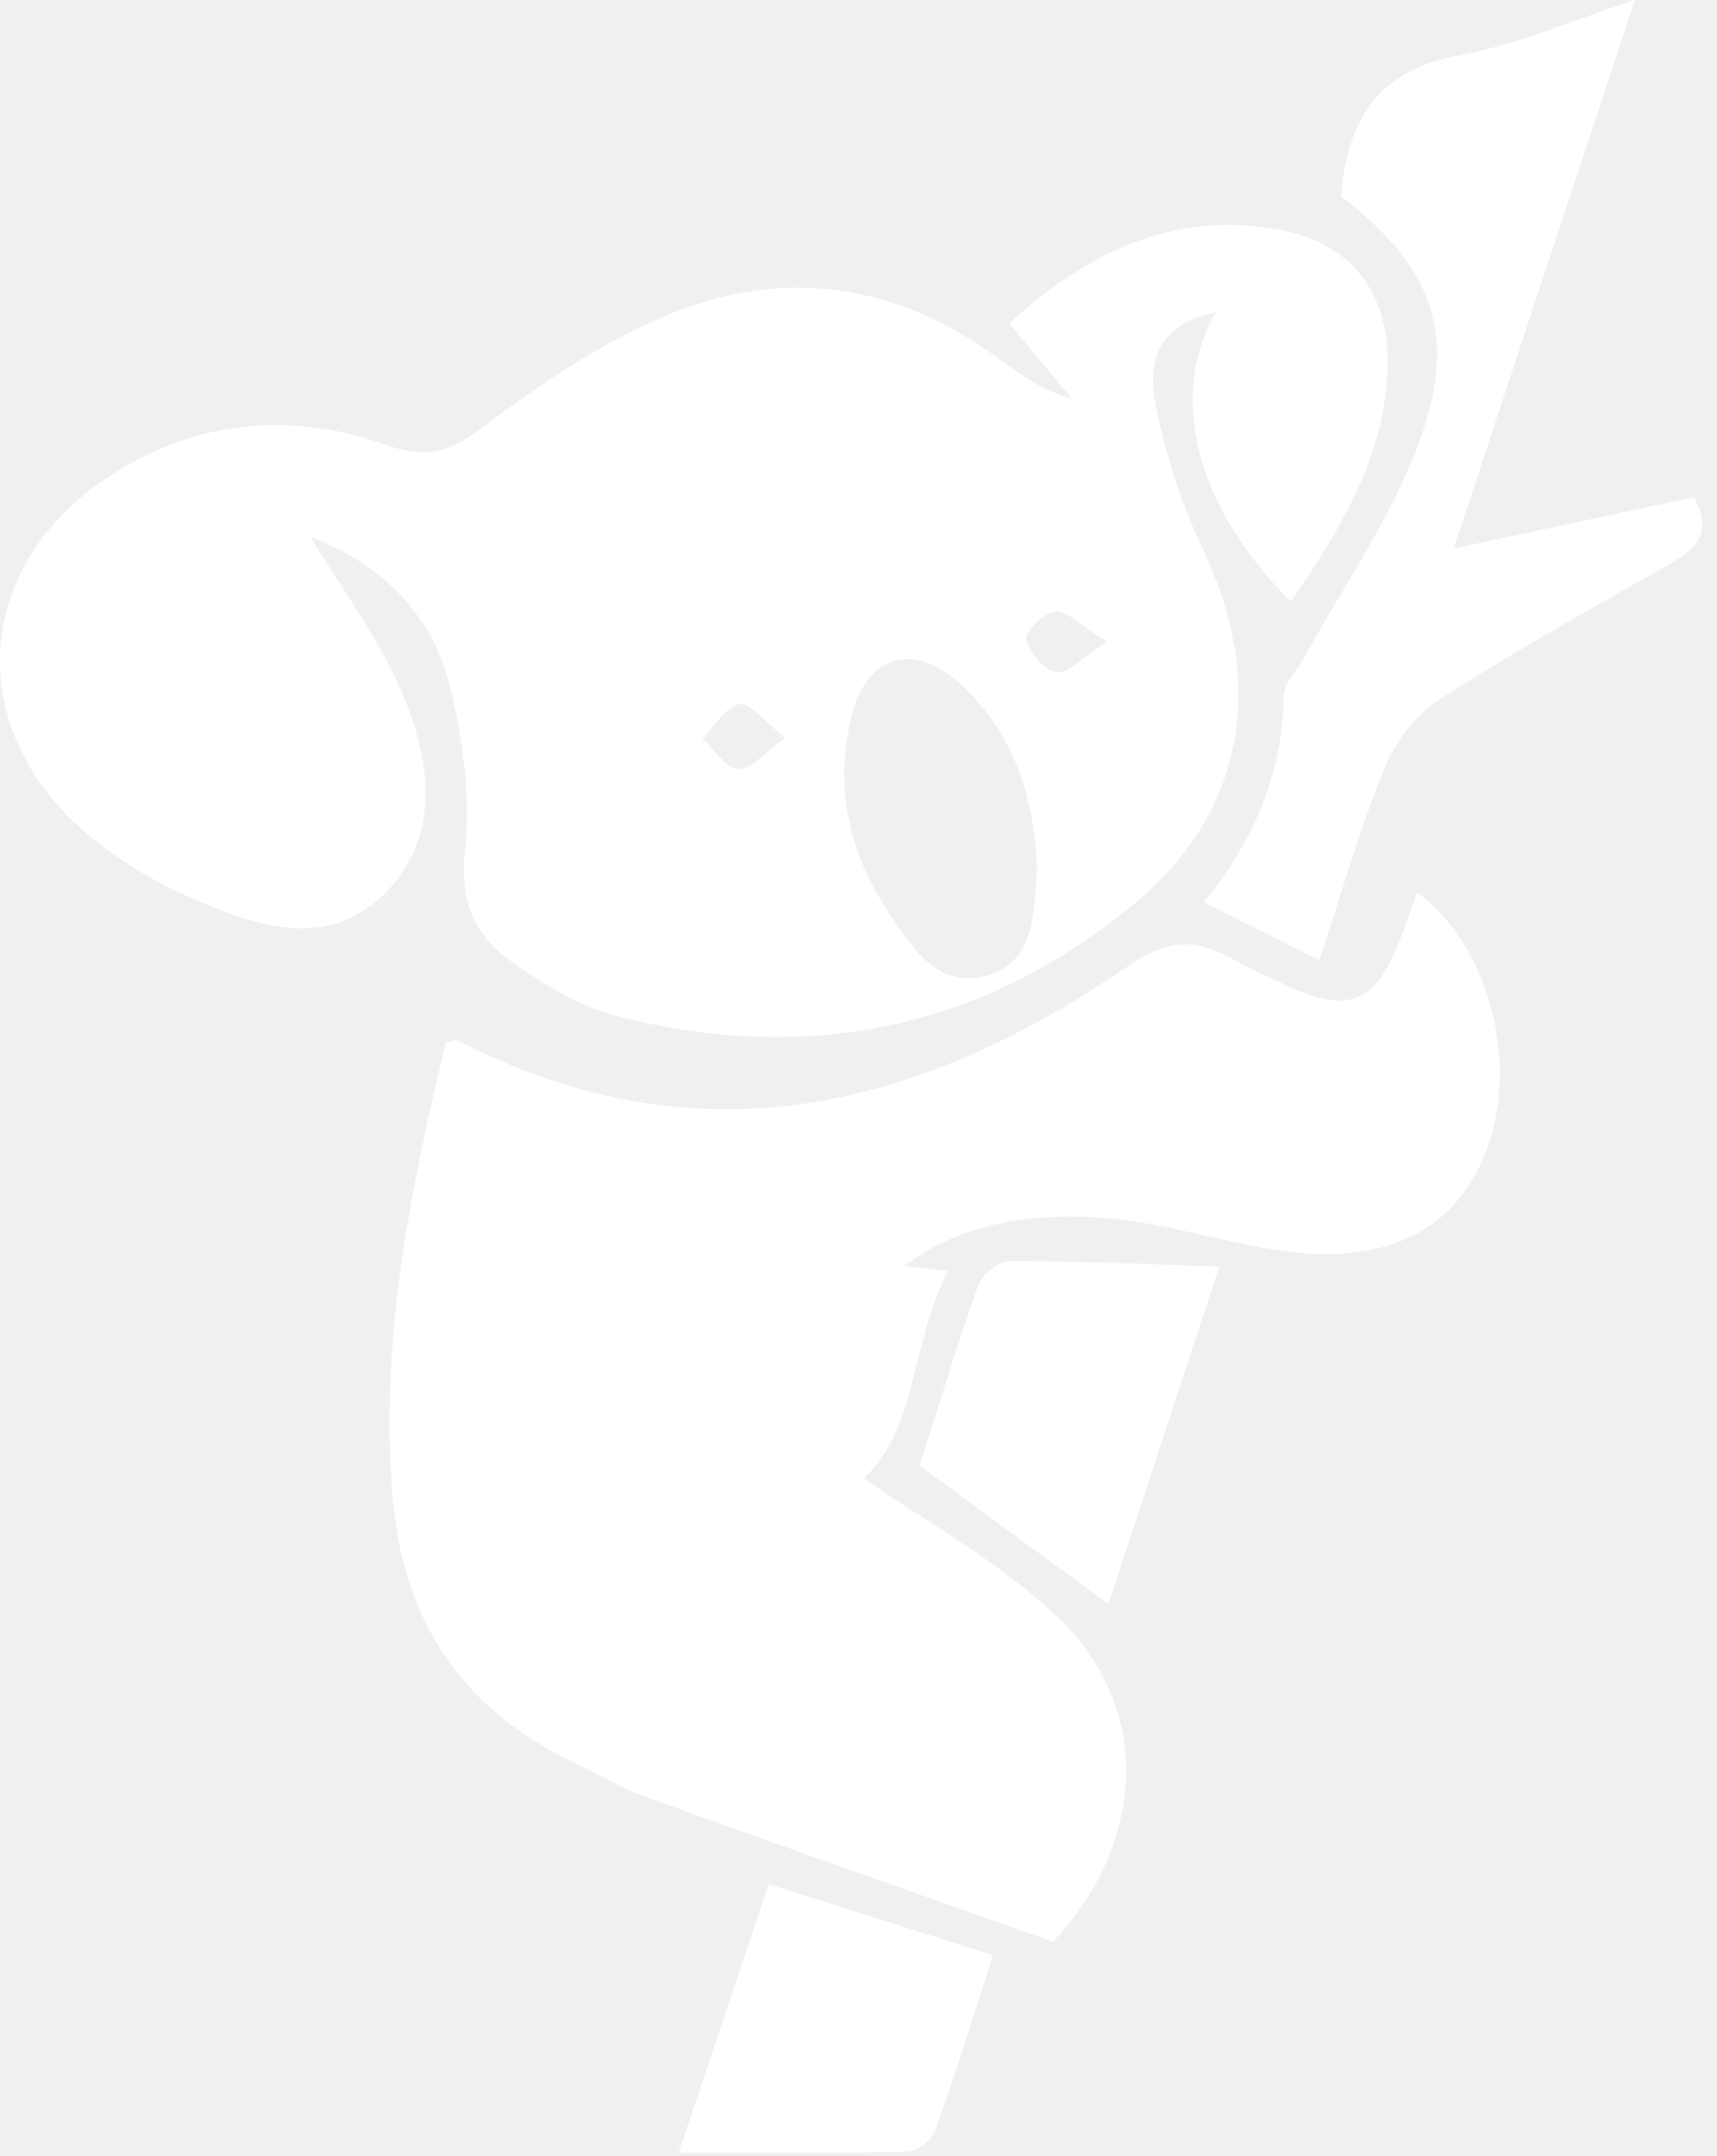
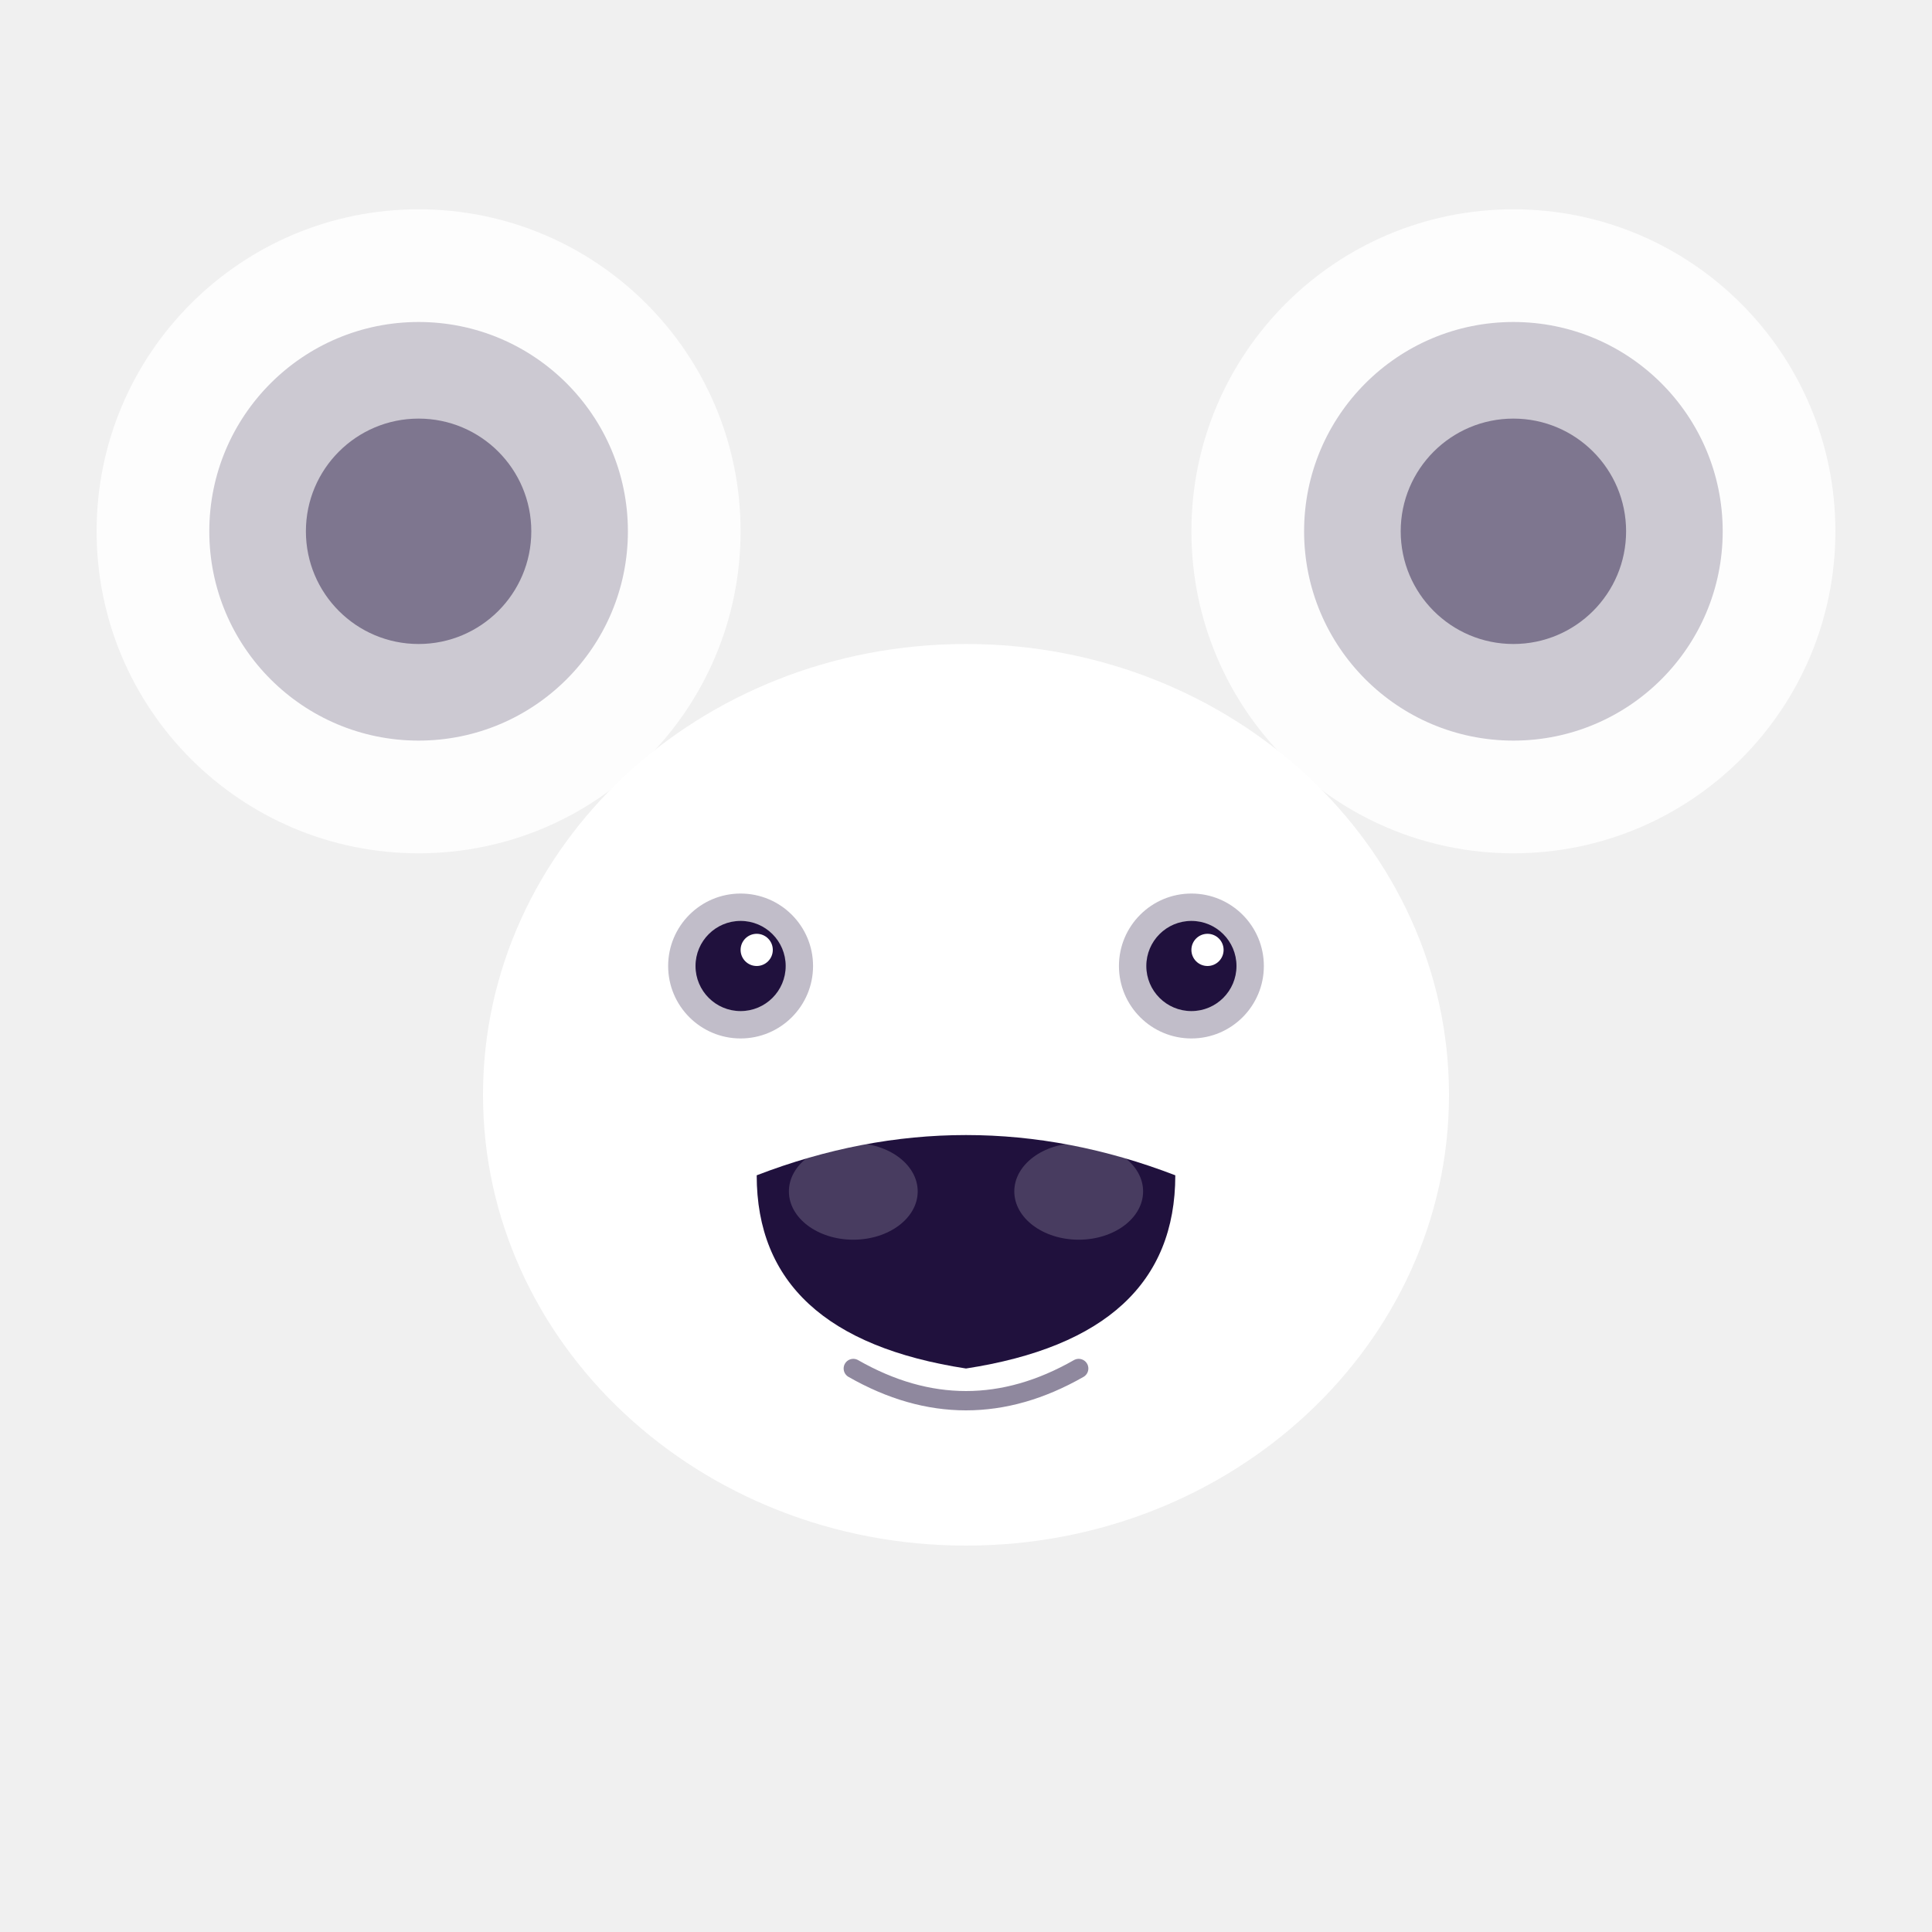
- <svg xmlns="http://www.w3.org/2000/svg" width="43" height="54" viewBox="0 0 43 54" fill="none">
-   <path fill-rule="evenodd" clip-rule="evenodd" d="M30.151 22.599C31.406 21.067 32.126 19.374 32.157 17.409C32.161 17.196 32.312 16.985 32.463 16.775L32.463 16.775C32.535 16.675 32.606 16.576 32.661 16.477C32.955 15.944 33.267 15.419 33.579 14.893C34.289 13.698 35 12.502 35.492 11.219C36.562 8.42 35.916 6.703 33.59 4.918C33.738 3.046 34.477 1.761 36.532 1.39C37.504 1.216 38.448 0.878 39.478 0.51C39.947 0.342 40.433 0.168 40.949 0C39.405 4.677 37.94 9.106 36.408 13.74L36.766 13.663L36.768 13.663C38.762 13.236 40.586 12.845 42.426 12.455C42.893 13.289 42.53 13.727 41.823 14.129L41.4 14.367L41.4 14.367C39.59 15.387 37.774 16.41 36.027 17.539C35.443 17.916 34.938 18.596 34.673 19.244C34.239 20.32 33.886 21.429 33.523 22.567L33.523 22.568C33.367 23.057 33.209 23.551 33.043 24.051L30.151 22.599ZM35.498 22.352C37.3 23.699 38.057 26.597 37.233 28.808C36.513 30.73 34.846 31.644 32.36 31.36C31.645 31.277 30.942 31.117 30.238 30.958L30.238 30.958L30.238 30.958L30.238 30.958C29.792 30.857 29.345 30.756 28.896 30.674C26.337 30.198 24.146 30.557 22.657 31.706C23.002 31.749 23.297 31.786 23.746 31.842C23.362 32.569 23.166 33.356 22.976 34.12C22.702 35.225 22.44 36.28 21.636 37.025C22.094 37.347 22.584 37.663 23.084 37.987C24.237 38.733 25.449 39.517 26.478 40.491C28.871 42.752 28.724 46.131 26.373 48.633C25.668 48.384 24.962 48.134 24.255 47.884L24.253 47.883C21.568 46.934 18.871 45.98 16.178 45.007C15.732 44.845 15.306 44.623 14.88 44.402C14.69 44.303 14.5 44.205 14.308 44.111C11.521 42.77 10.075 40.522 9.829 37.451C9.515 33.565 10.272 29.822 11.164 26.115C11.225 26.103 11.275 26.088 11.317 26.075C11.385 26.054 11.431 26.04 11.466 26.059C17.508 29.185 23.07 27.77 28.33 24.15C29.222 23.539 29.899 23.508 30.754 23.959C31.259 24.224 31.769 24.478 32.286 24.712C33.769 25.386 34.44 25.12 35.036 23.613C35.136 23.36 35.227 23.103 35.321 22.84L35.322 22.84C35.379 22.679 35.437 22.517 35.498 22.352ZM29.293 35.518C29.688 34.315 30.099 33.063 30.539 31.723C30.081 31.708 29.637 31.692 29.204 31.677L29.203 31.677L29.203 31.677C27.826 31.628 26.557 31.582 25.285 31.587C25.014 31.587 24.602 31.92 24.503 32.192C24.103 33.319 23.744 34.459 23.397 35.559C23.275 35.948 23.154 36.332 23.033 36.708L24.247 37.598L24.247 37.599C25.424 38.462 26.57 39.303 27.764 40.174C28.264 38.649 28.763 37.13 29.291 35.523L29.291 35.521L29.293 35.518ZM16.997 53.914C17.772 51.603 18.492 49.46 19.255 47.193C21.156 47.792 22.953 48.36 24.872 48.972C24.768 49.294 24.667 49.611 24.567 49.924C24.187 51.111 23.826 52.237 23.427 53.352C23.34 53.587 22.99 53.883 22.756 53.889C21.338 53.922 19.914 53.919 18.407 53.916C17.945 53.915 17.476 53.914 16.997 53.914ZM8.541 14.657L8.541 14.657C9.104 15.528 9.651 16.374 10.044 17.286C10.771 18.985 11.084 20.9 9.657 22.358C8.193 23.847 6.371 23.186 4.747 22.47C3.793 22.049 2.858 21.475 2.071 20.789C-0.926 18.163 -0.63 14.154 2.698 11.955C4.889 10.509 7.294 10.287 9.718 11.158C10.771 11.535 11.361 11.257 12.186 10.633C13.57 9.589 15.059 8.594 16.646 7.921C19.55 6.685 22.387 7.062 24.971 8.952C25.543 9.372 26.121 9.78 26.86 10.002C26.355 9.391 25.851 8.785 25.278 8.1C27.21 6.333 29.333 5.295 31.948 5.734C33.8 6.042 34.797 7.29 34.753 9.168C34.704 11.436 33.572 13.252 32.335 15.068C29.942 12.696 29.247 9.91 30.453 7.816C29.284 8.063 28.681 8.785 28.933 10.077C29.179 11.343 29.585 12.616 30.139 13.777C31.702 17.07 31.216 20.313 28.416 22.63C24.62 25.781 20.221 26.664 15.459 25.453C14.542 25.219 13.668 24.681 12.875 24.131C11.933 23.483 11.496 22.636 11.644 21.32C11.792 19.943 11.595 18.46 11.244 17.101C10.777 15.322 9.521 14.117 7.774 13.444C8.024 13.859 8.284 14.261 8.541 14.657ZM25.825 23.186C25.837 23.13 25.849 23.074 25.859 23.016C25.91 22.729 25.929 22.427 25.948 22.132L25.948 22.132C25.956 22.009 25.964 21.889 25.974 21.771C25.906 19.961 25.389 18.348 24.048 17.125C22.867 16.05 21.704 16.402 21.322 17.953L21.309 18.01C21.287 18.101 21.268 18.192 21.251 18.282C20.941 19.92 21.329 21.457 22.258 22.859L22.288 22.905C22.396 23.067 22.506 23.234 22.622 23.395C23.121 24.089 23.724 24.692 24.655 24.453C24.684 24.445 24.713 24.437 24.743 24.428C25.417 24.223 25.696 23.745 25.825 23.186ZM19.183 18.056L19.183 18.056C18.901 17.795 18.685 17.596 18.523 17.632C18.274 17.688 18.069 17.937 17.864 18.188C17.775 18.296 17.686 18.404 17.594 18.497C17.684 18.58 17.773 18.681 17.862 18.783C18.063 19.012 18.264 19.242 18.486 19.263C18.682 19.284 18.899 19.103 19.183 18.868L19.183 18.868C19.327 18.748 19.489 18.614 19.673 18.485C19.491 18.342 19.328 18.191 19.183 18.056ZM27.733 16.075L27.733 16.075L27.733 16.075C27.512 15.937 27.329 15.805 27.17 15.691L27.17 15.691C26.865 15.471 26.652 15.317 26.441 15.321C26.436 15.321 26.43 15.322 26.425 15.322C26.152 15.34 25.666 15.824 25.703 16.007C25.771 16.335 26.14 16.78 26.441 16.835C26.469 16.84 26.498 16.841 26.527 16.837C26.661 16.824 26.814 16.728 27.005 16.59C27.055 16.554 27.108 16.515 27.163 16.474C27.325 16.353 27.512 16.215 27.733 16.075Z" fill="white" />
+ <svg xmlns="http://www.w3.org/2000/svg" width="120" height="120" viewBox="0 0 120 120" fill="none">
+   <ellipse cx="60" cy="68" rx="30" ry="28" fill="white" />
+   <ellipse cx="26" cy="33" rx="20" ry="20" fill="white" opacity="0.85" />
+   <ellipse cx="94" cy="33" rx="20" ry="20" fill="white" opacity="0.85" />
+   <ellipse cx="26" cy="33" rx="13" ry="13" fill="#20113D" opacity="0.22" />
+   <ellipse cx="94" cy="33" rx="13" ry="13" fill="#20113D" opacity="0.22" />
+   <ellipse cx="26" cy="33" rx="7" ry="7" fill="#20113D" opacity="0.45" />
+   <ellipse cx="94" cy="33" rx="7" ry="7" fill="#20113D" opacity="0.45" />
+   <ellipse cx="46" cy="60" rx="9" ry="9" fill="white" opacity="0.9" />
+   <ellipse cx="74" cy="60" rx="9" ry="9" fill="white" opacity="0.9" />
+   <circle cx="46" cy="60" r="4.5" fill="#20113D" opacity="0.28" />
+   <circle cx="74" cy="60" r="4.5" fill="#20113D" opacity="0.28" />
+   <circle cx="46" cy="60" r="2.8" fill="#20113D" />
+   <circle cx="74" cy="60" r="2.8" fill="#20113D" />
+   <circle cx="47" cy="59" r="1" fill="white" />
+   <circle cx="75" cy="59" r="1" fill="white" />
+   <path d="M47 73 Q60 68 73 73 Q73 83 60 85 Q47 83 47 73Z" fill="#20113D" />
+   <ellipse cx="53" cy="74" rx="4" ry="3" fill="white" opacity="0.18" />
+   <ellipse cx="67" cy="74" rx="4" ry="3" fill="white" opacity="0.18" />
+   <path d="M53 85 Q60 89 67 85" stroke="#20113D" stroke-width="1.2" fill="none" stroke-linecap="round" opacity="0.5" />
</svg>
